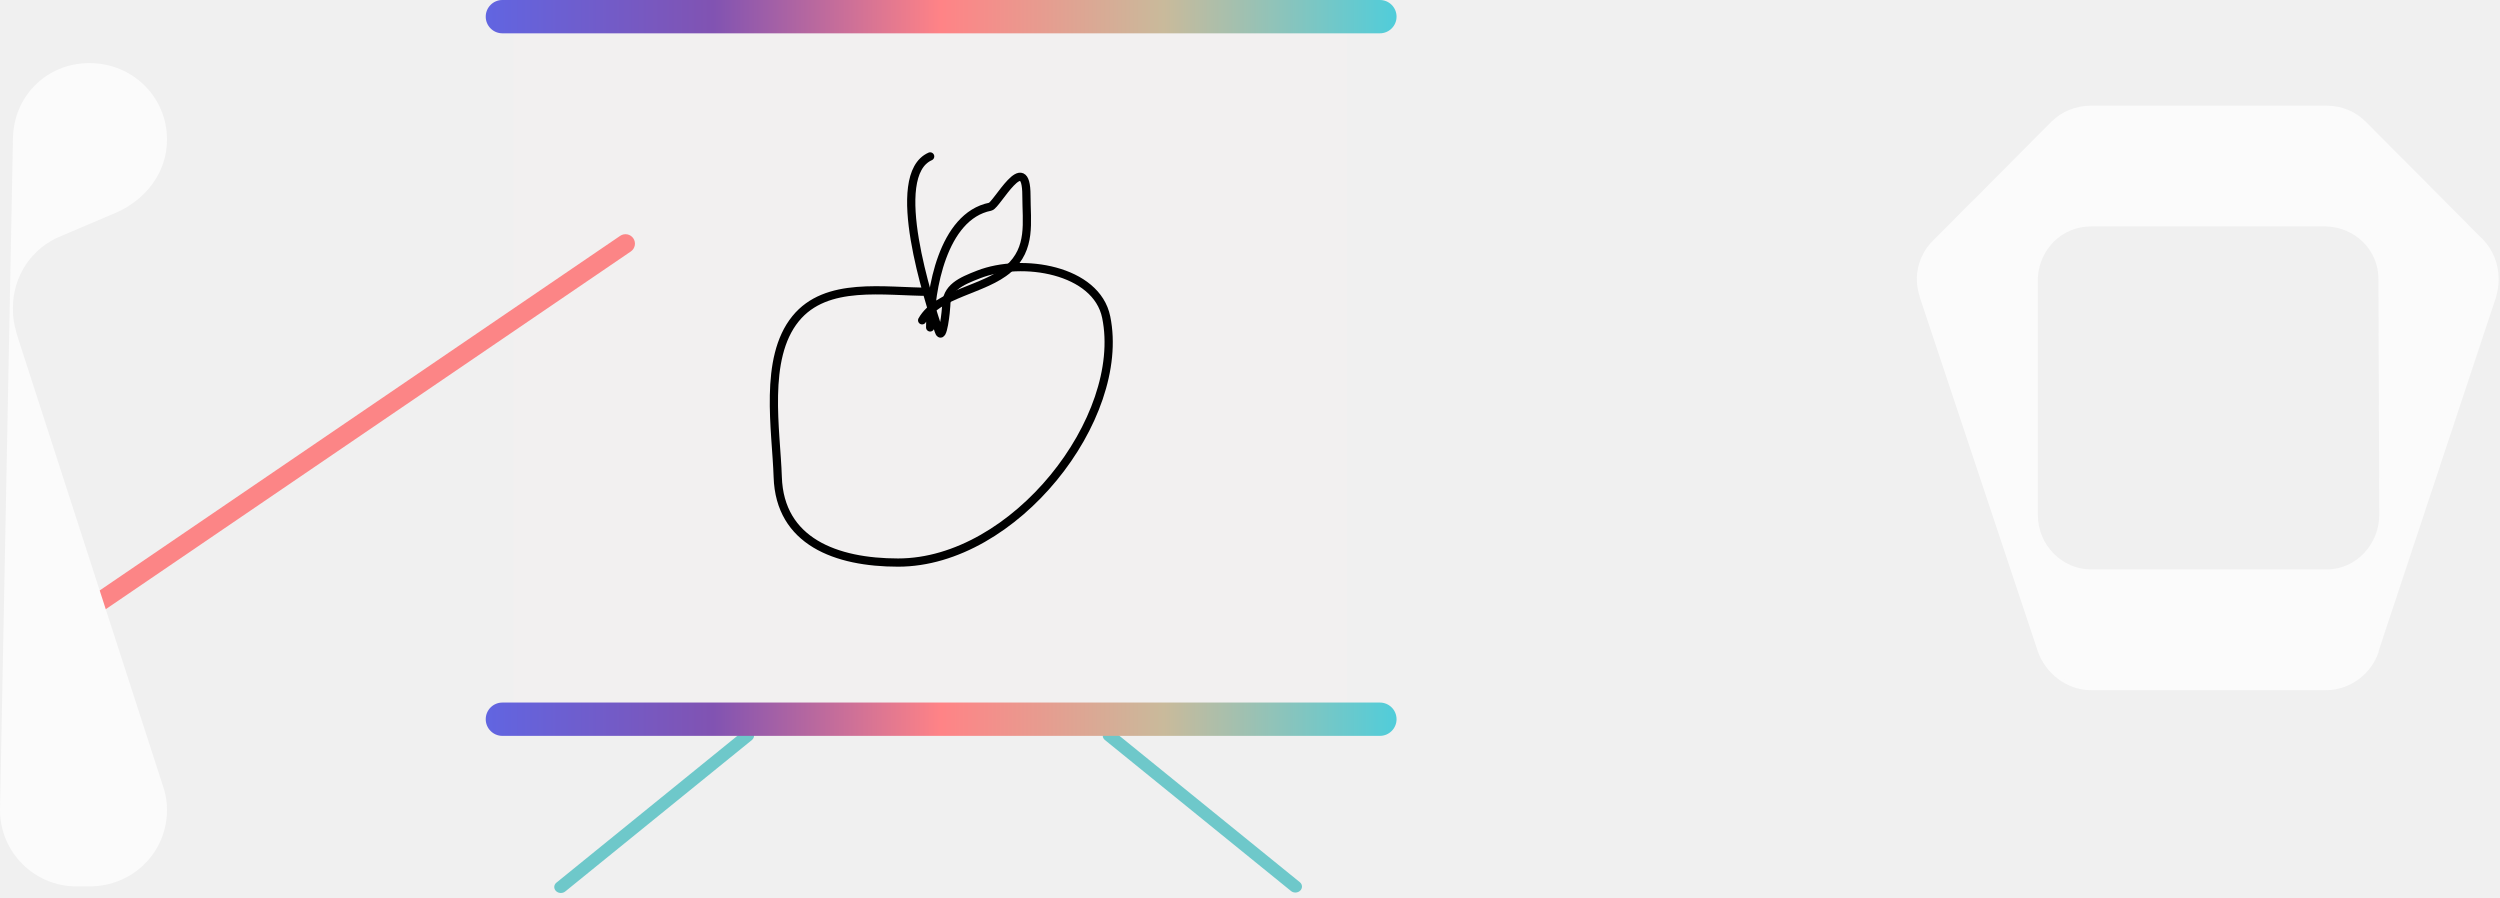
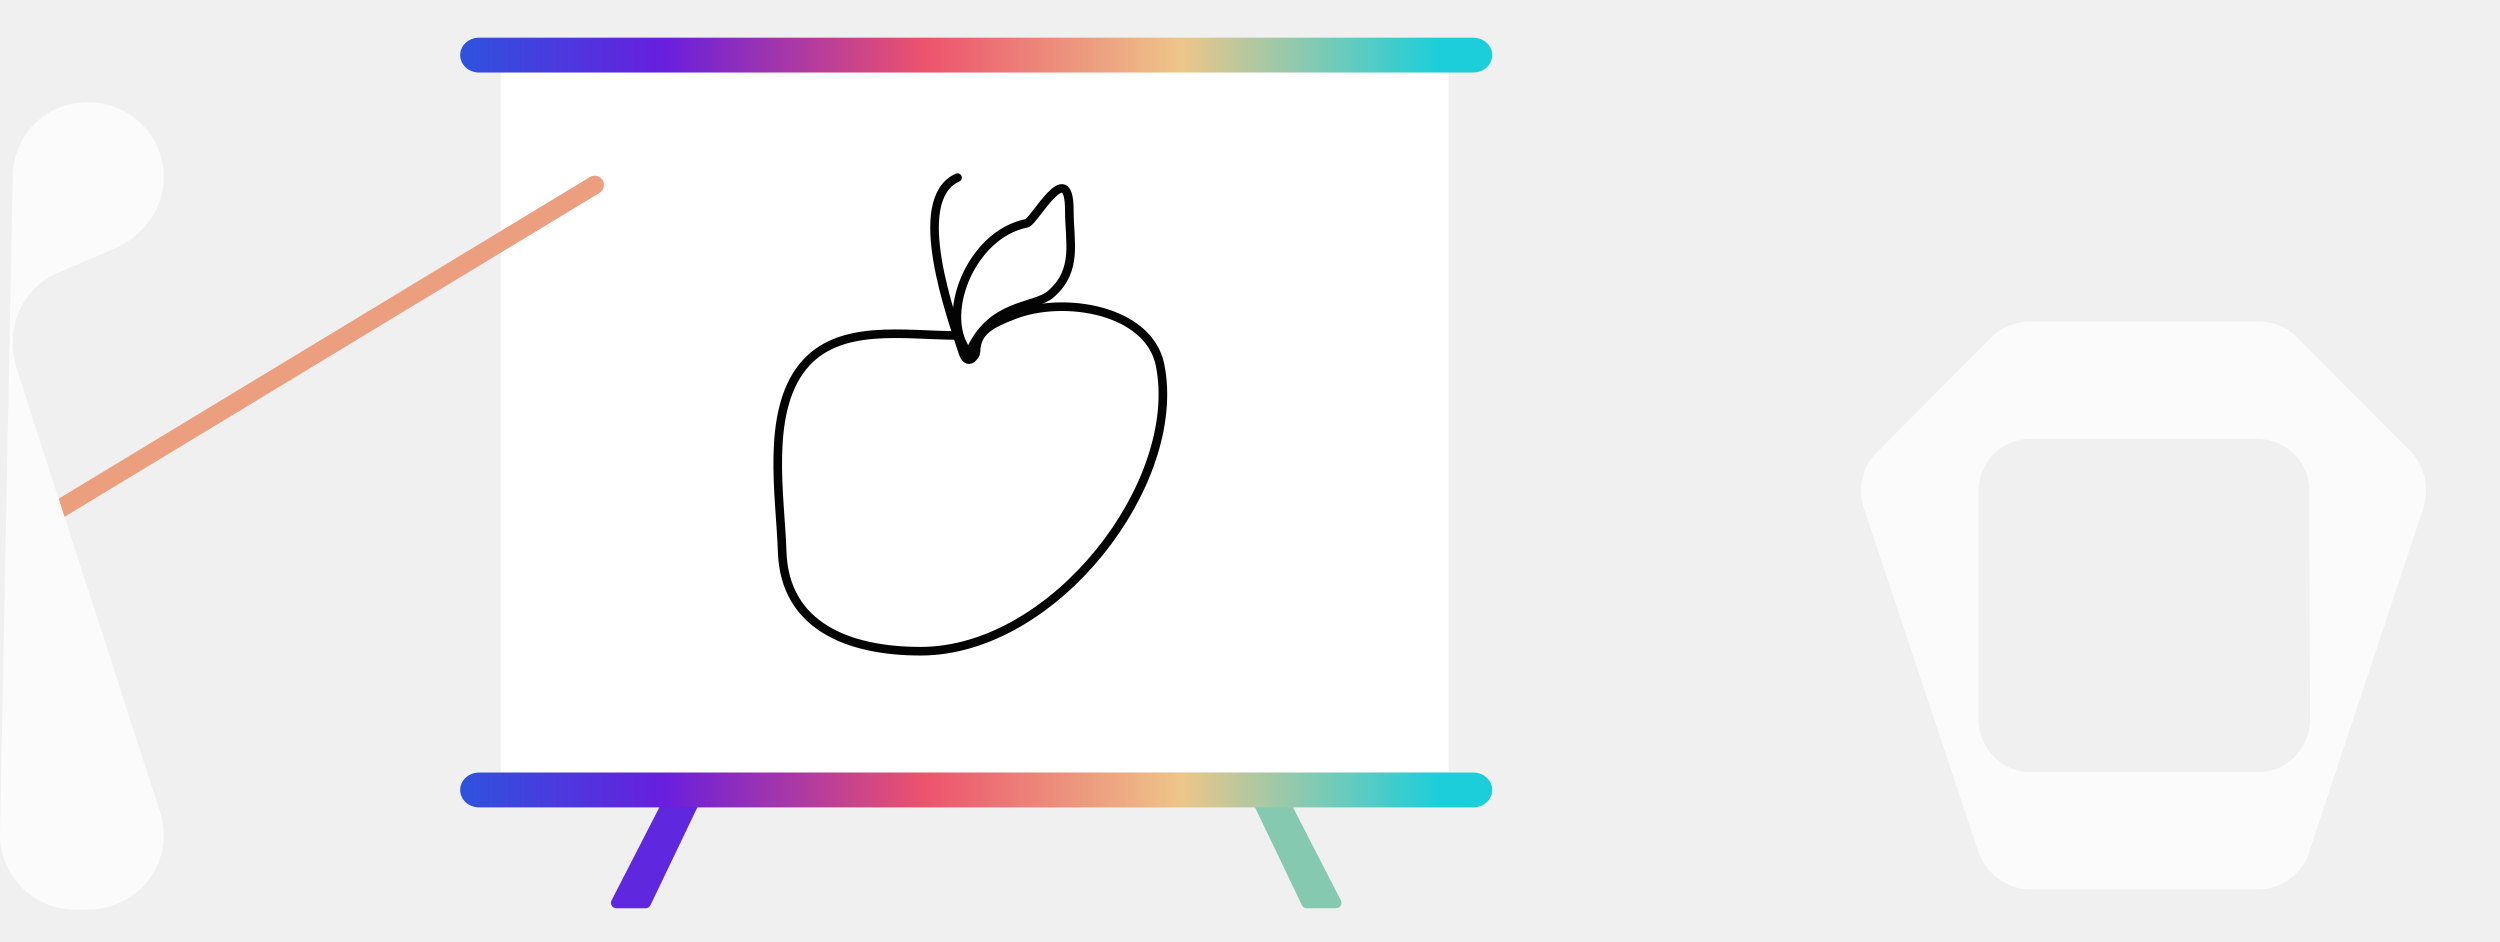
- <svg xmlns="http://www.w3.org/2000/svg" width="911" height="327" viewBox="0 0 911 327" fill="none">
-   <path d="M762 207.994H847.909C859.061 207.994 867.503 198.303 867.503 187.703L867.202 101.692C867.202 90.789 858.459 82.309 847.608 82.005H762C751.148 82.005 742.708 90.486 742.105 101.086V187.703C742.105 198.908 751.148 207.994 762 207.994ZM743.01 237.068L700.206 108.657C699.302 105.629 699 103.811 699 101.692C699 96.24 701.412 91.091 705.028 87.76L747.833 44.754C751.45 41.12 756.575 39 762 39H847.608C853.336 39 858.158 41.12 861.775 44.754L904.277 87.457C907.894 91.091 910.005 96.24 910.005 101.692C910.005 103.811 909.703 105.931 909.101 108.052L866.296 237.068V237.372C863.886 244.943 856.35 251 847.608 251H762C753.258 251 745.723 244.943 743.01 237.068Z" fill="#FBFBFB" stroke="#FBFBFB" />
-   <path d="M402.623 269.659C401.648 268.868 401.575 267.504 402.46 266.613V266.613C403.344 265.722 404.852 265.641 405.827 266.432L473.662 321.473C474.637 322.264 474.71 323.627 473.825 324.518V324.518C472.941 325.409 471.433 325.49 470.458 324.699L402.623 269.659Z" fill="#6EC8CA" />
-   <rect width="4.547" height="92.164" rx="2.274" transform="matrix(0.704579 0.709625 -0.776538 0.63007 272.558 265)" fill="#6EC8CA" />
-   <rect x="187" y="12" width="304" height="247" fill="#F2F0F0" />
-   <rect x="177" y="256.012" width="331.904" height="12.14" rx="6.07" fill="url(#paint0_linear_1158_2569)" />
-   <rect x="177" width="331.904" height="12.14" rx="6.07" fill="url(#paint1_linear_1158_2569)" />
-   <path d="M338.95 106.333C322.076 106.333 301.129 102.32 289.904 116.142C278.091 130.688 282.868 156.809 283.408 173.842C284.153 197.34 304.671 205 327.257 205C369.762 205 410.619 152.292 403.1 115.565C399.546 98.2 372.536 93.814 356.652 99.986C350.106 102.53 344.797 104.81 344.797 111.526C344.797 112.442 343.586 125.288 342.036 120.47C338.589 109.754 323.358 63.925 338.95 57" stroke="black" stroke-width="3" stroke-linecap="round" />
-   <path d="M338.95 119.316C338.95 106.274 343.376 78.774 360.875 75.32C363.188 74.863 374.03 53.947 374.03 71.281C374.03 81.027 375.942 90.499 367.533 97.967C358.832 105.696 341.574 106.865 336.027 116.719" stroke="black" stroke-width="3" stroke-linecap="round" />
-   <rect x="228.839" y="84" width="6.893" height="245.442" rx="3.447" transform="rotate(55.7331 228.839 84)" fill="#FC8586" />
-   <path d="M0 295.144L4.714 50.857C4.714 35.428 16.714 23 32.572 23C48.428 23 60.857 35.428 60.857 50.857C60.857 62.857 53.143 72.714 42.428 77.428L22.285 86C11.572 90.285 4.714 100.572 4.714 112.143C4.714 115.143 4.714 117.714 7.286 125.429L59.571 287.001C60.428 289.571 60.857 292.143 60.857 295.144C60.857 310.571 48.428 323 32.572 323H27.857C12.472 323 0 310.528 0 295.144Z" fill="#FBFBFB" />
+ <svg xmlns="http://www.w3.org/2000/svg" width="929" height="350" viewBox="0 0 929 350" fill="none">
+   <path d="M754.406 287.4H839.504C850.551 287.4 858.913 277.8 858.913 267.3L858.615 182.1C858.615 171.3 849.955 162.9 839.206 162.6H754.406C743.656 162.6 735.296 171 734.699 181.5V267.3C734.699 278.4 743.656 287.4 754.406 287.4ZM735.595 316.2L693.194 189C692.299 186 692 184.2 692 182.1C692 176.7 694.389 171.6 697.972 168.3L740.372 125.7C743.955 122.1 749.031 120 754.406 120H839.206C844.88 120 849.656 122.1 853.239 125.7L895.34 168C898.923 171.6 901.014 176.7 901.014 182.1C901.014 184.2 900.716 186.3 900.119 188.4L857.717 316.2V316.5C855.33 324 847.866 330 839.206 330H754.406C745.746 330 738.282 324 735.595 316.2Z" fill="#FBFBFB" stroke="#FBFBFB" />
+   <path d="M248.319 293.586C248.662 292.919 249.349 292.5 250.098 292.5H259.575C261.047 292.5 262.015 294.037 261.378 295.365L241.714 336.365C241.381 337.059 240.68 337.5 239.91 337.5H229.029C227.532 337.5 226.566 335.917 227.25 334.586L248.319 293.586Z" fill="#5F27DE" />
+   <path d="M477.185 293.586C476.843 292.919 476.156 292.5 475.407 292.5H465.93C464.457 292.5 463.49 294.037 464.127 295.365L483.791 336.365C484.124 337.059 484.825 337.5 485.595 337.5H496.476C497.972 337.5 498.939 335.917 498.255 334.586L477.185 293.586Z" fill="#86C9B1" />
+   <path d="M186.062 23.6H538.285V287.066H186.062V23.6Z" fill="white" />
+   <path d="M171 293.554C171 289.978 174.14 287.079 178.014 287.079H547.491C551.365 287.079 554.505 289.978 554.505 293.554V293.554C554.505 297.13 551.365 300.029 547.491 300.029H178.014C174.14 300.029 171 297.13 171 293.554V293.554Z" fill="url(#paint0_linear_1487_5379)" />
+   <path d="M171 20.475C171 16.899 174.14 14 178.014 14H547.491C551.365 14 554.505 16.899 554.505 20.475V20.475C554.505 24.051 551.365 26.95 547.491 26.95H178.014C174.14 26.95 171 24.051 171 20.475V20.475Z" fill="url(#paint1_linear_1487_5379)" />
+   <path d="M355.815 124.661C336.018 124.661 311.442 119.888 298.273 136.326C284.414 153.624 290.018 184.686 290.652 204.941C291.526 232.885 315.597 241.994 342.096 241.994C391.964 241.994 439.896 179.315 431.076 135.639C426.906 114.988 395.218 109.773 376.583 117.113C368.903 120.138 362.674 122.849 362.674 130.836C362.674 131.925 359.559 136.566 357.741 130.836C353.697 118.093 337.521 74.229 355.815 65.994" stroke="#030303" stroke-width="3.2" stroke-linecap="round" />
+   <path d="M381.51 82.98C360.425 87.088 348.551 118.2 360.082 131.366C368.127 112.257 384.306 114.71 390.546 109.24C400.677 100.359 397.36 89.768 397.36 78.177C397.36 57.565 384.296 82.437 381.51 82.98Z" stroke="#030303" stroke-width="3.2" stroke-linecap="round" />
+   <path d="M219.153 65.821C220.814 64.815 222.959 65.32 223.945 66.948V66.948C224.931 68.577 224.384 70.712 222.723 71.717L14.577 197.737C12.916 198.742 10.771 198.237 9.785 196.609V196.609C8.799 194.981 9.346 192.846 11.007 191.84L219.153 65.821Z" fill="#EC9F7F" />
+   <path d="M0 310.144L4.714 65.857C4.714 50.428 16.714 38 32.572 38C48.428 38 60.857 50.428 60.857 65.857C60.857 77.857 53.143 87.714 42.428 92.428L22.285 101C11.572 105.285 4.714 115.572 4.714 127.143C4.714 130.143 4.714 132.714 7.286 140.429L59.571 302.001C60.428 304.571 60.857 307.143 60.857 310.144C60.857 325.571 48.428 338 32.572 338H27.857C12.472 338 0 325.528 0 310.144Z" fill="#FBFBFB" />
  <defs>
-     <linearGradient id="paint0_linear_1158_2569" x1="177" y1="262.021" x2="508.904" y2="262.021" gradientUnits="userSpaceOnUse">
-       <stop stop-color="#6165E1" />
-       <stop offset="0.25" stop-color="#8153B2" />
-       <stop offset="0.5" stop-color="#FF8386" />
-       <stop offset="0.745" stop-color="#C9BA9B" />
-       <stop offset="1" stop-color="#50CDDA" />
+     <linearGradient id="paint0_linear_1487_5379" x1="151.132" y1="284.566" x2="534.637" y2="284.566" gradientUnits="userSpaceOnUse">
+       <stop stop-color="#1F60DE" />
+       <stop offset="0.25" stop-color="#681FDE" />
+       <stop offset="0.5" stop-color="#EC526D" />
+       <stop offset="0.75" stop-color="#EEC589" />
+       <stop offset="1" stop-color="#1CCEDA" />
    </linearGradient>
-     <linearGradient id="paint1_linear_1158_2569" x1="177" y1="6.009" x2="508.904" y2="6.009" gradientUnits="userSpaceOnUse">
-       <stop stop-color="#6165E1" />
-       <stop offset="0.25" stop-color="#8153B2" />
-       <stop offset="0.5" stop-color="#FF8386" />
-       <stop offset="0.745" stop-color="#C9BA9B" />
-       <stop offset="1" stop-color="#50CDDA" />
+     <linearGradient id="paint1_linear_1487_5379" x1="151.132" y1="11.487" x2="534.637" y2="11.487" gradientUnits="userSpaceOnUse">
+       <stop stop-color="#1F60DE" />
+       <stop offset="0.25" stop-color="#681FDE" />
+       <stop offset="0.5" stop-color="#EC526D" />
+       <stop offset="0.75" stop-color="#EEC589" />
+       <stop offset="1" stop-color="#1CCEDA" />
    </linearGradient>
  </defs>
</svg>
